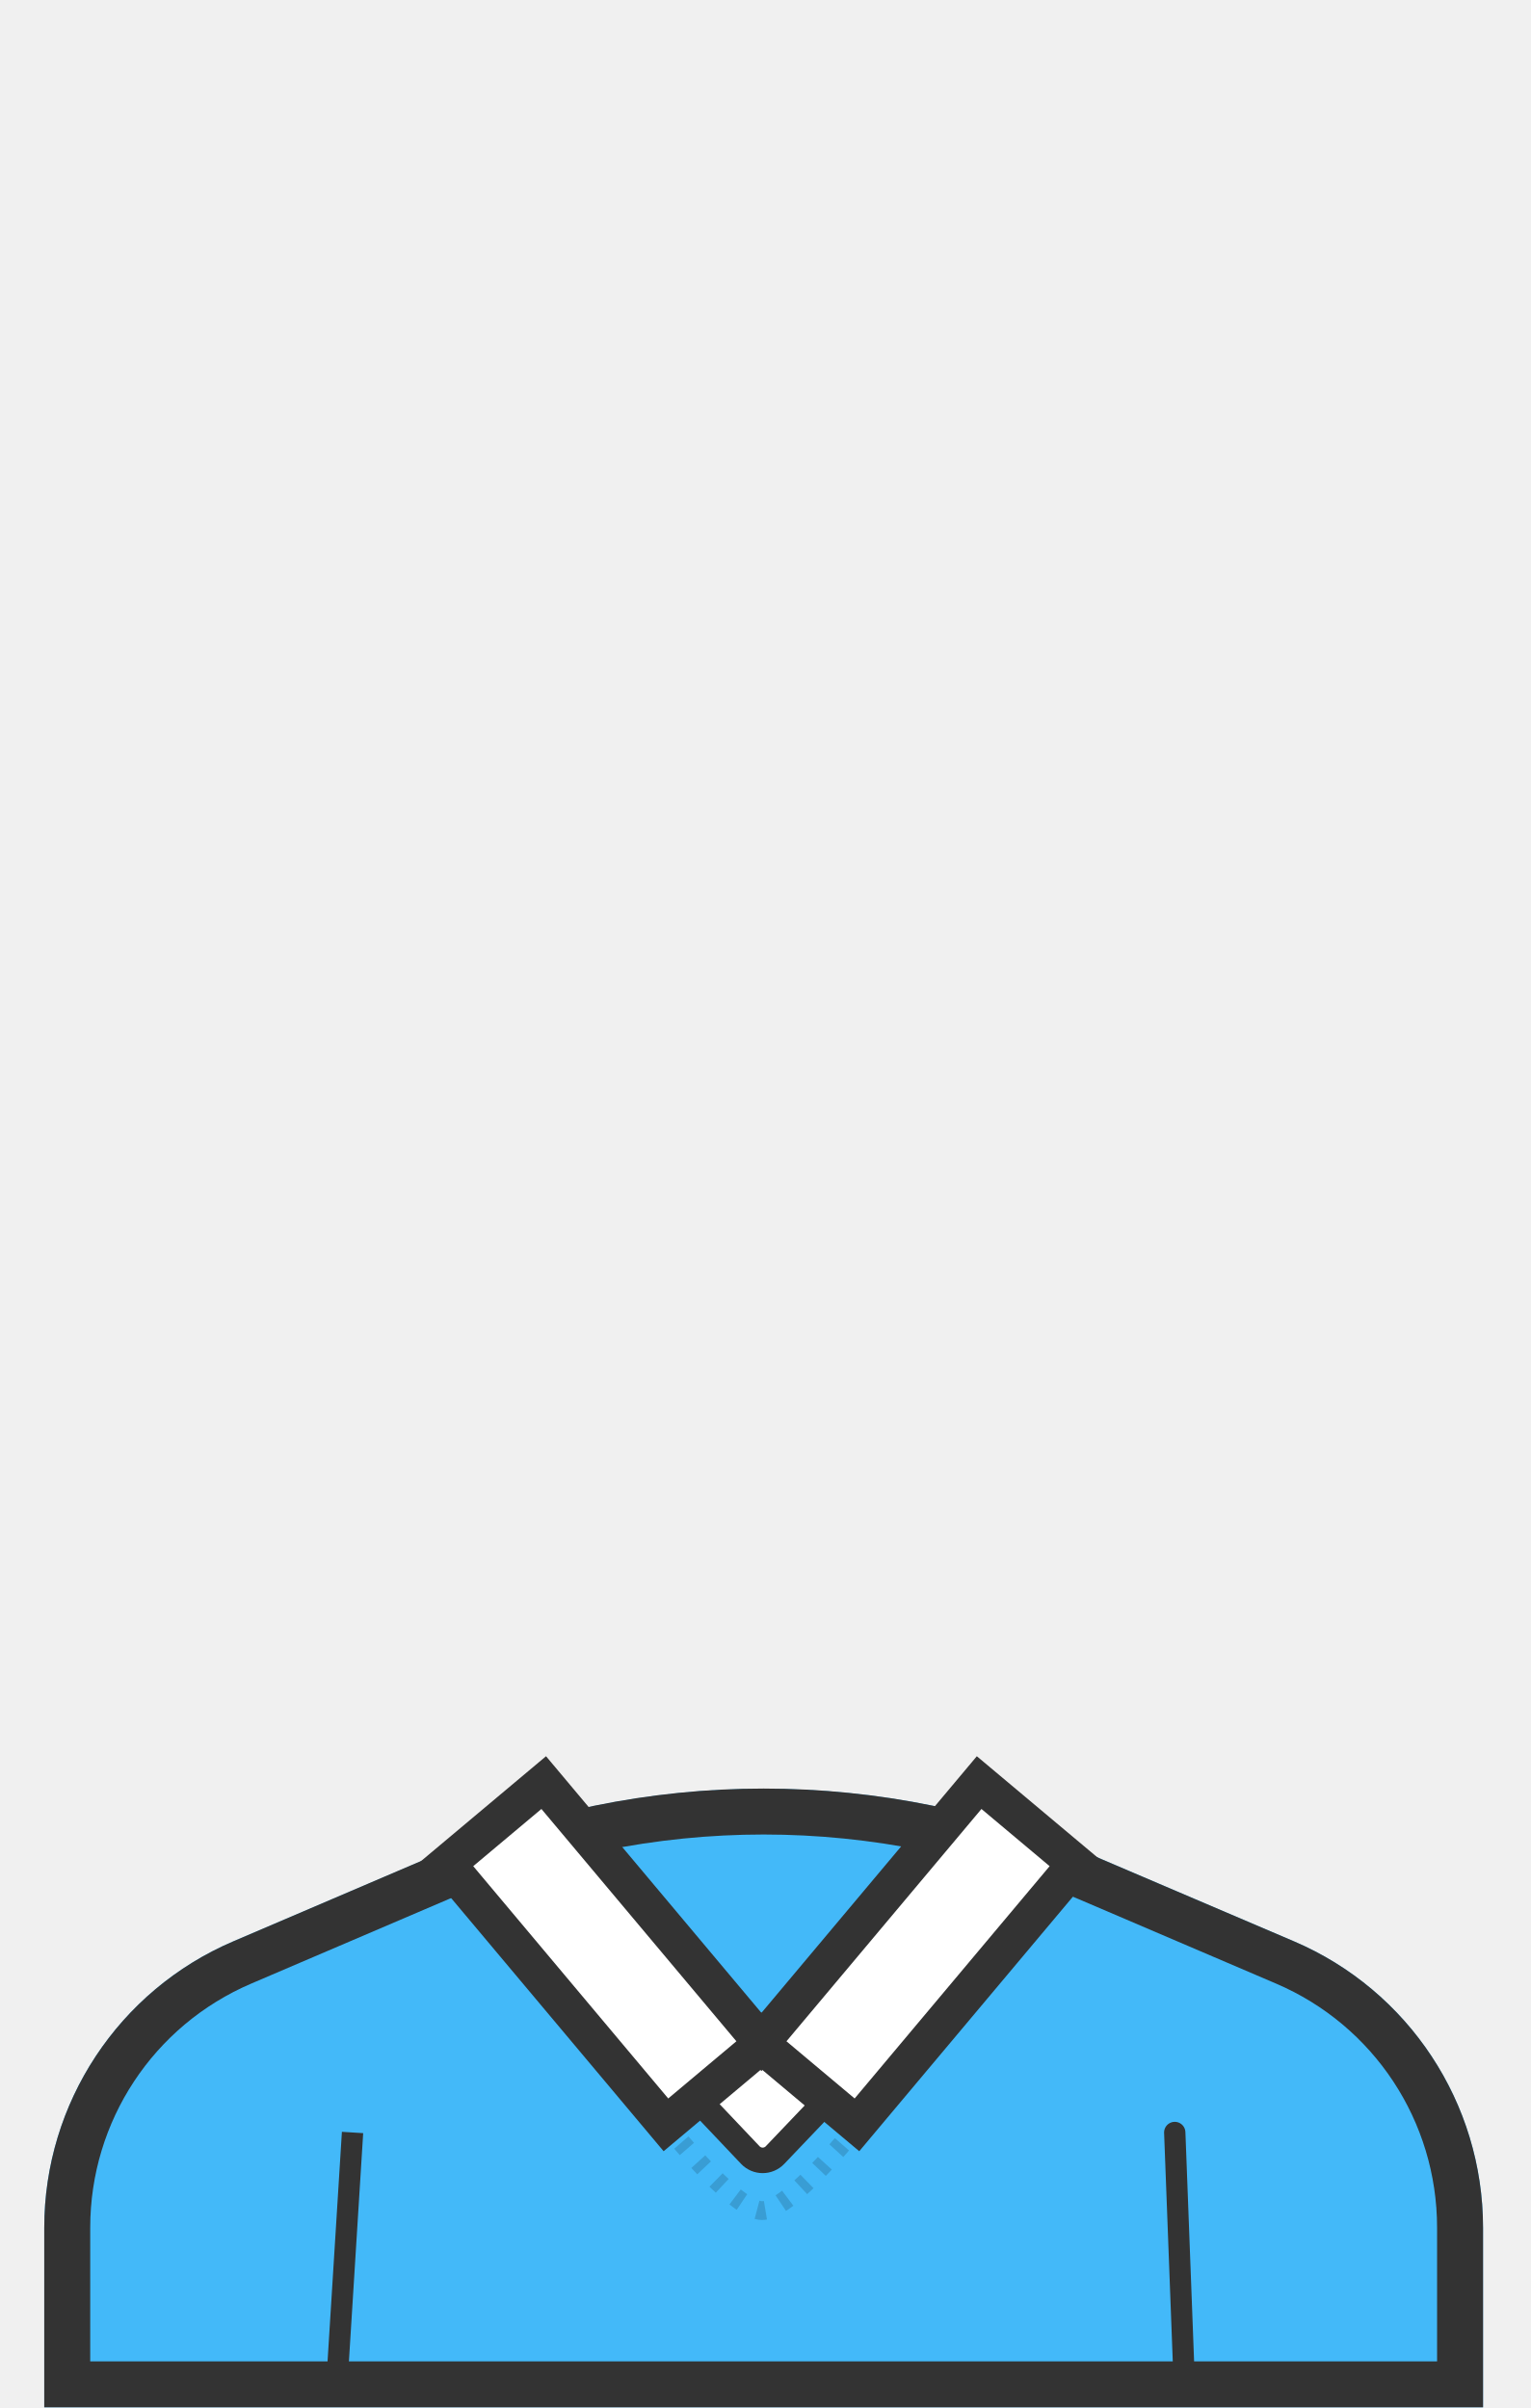
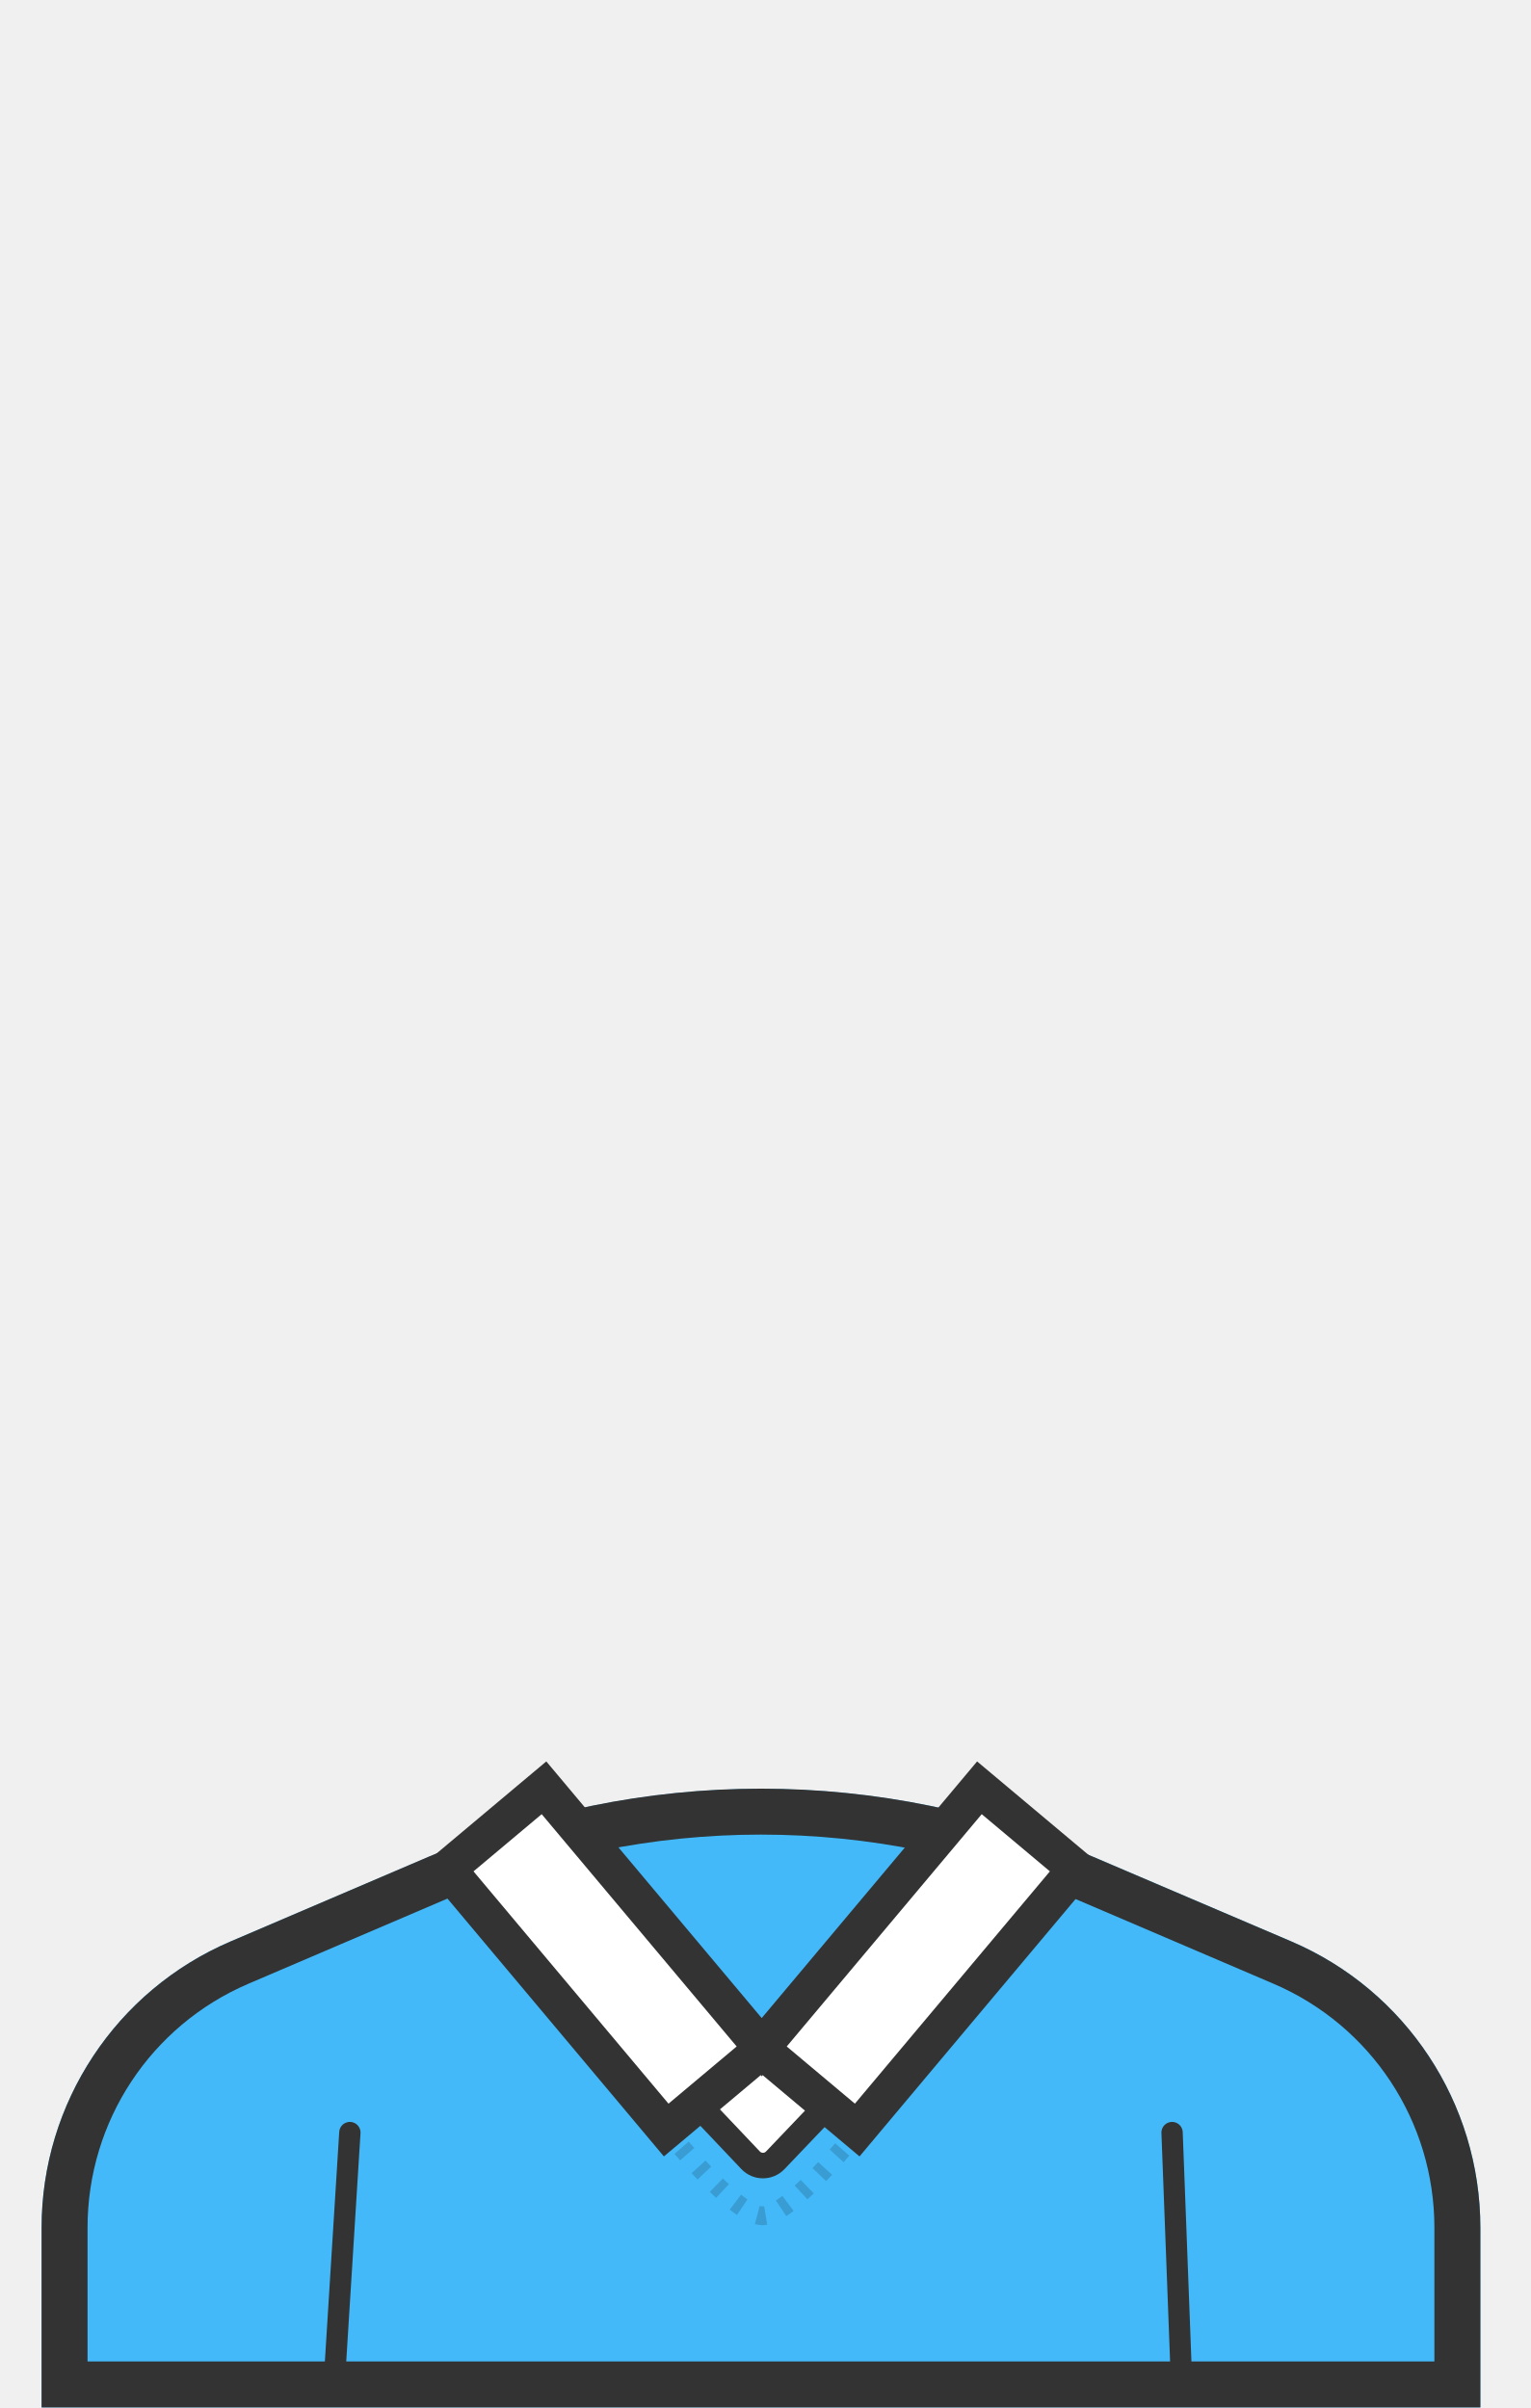
- <svg xmlns="http://www.w3.org/2000/svg" width="899" height="1415" fill="none">
-   <path d="M26 1051h845.2v363.6H26z" />
-   <path fill-rule="evenodd" clip-rule="evenodd" d="M871.2 1309.4v-.4c0-73.2-43.7-139.4-111-168.2L643.6 1091c-61.6-26.4-127.9-39.9-195-39.9-67 0-133.3 13.6-195 39.9L137 1140.8c-67.3 28.8-111 95-111 168.2v105.6h845.2v-105.2z" fill="#43B9F9" />
-   <path d="M690.1 1253.1l5.4 142.4m-488.4-142.4l-8.9 142.4 8.9-142.4z" stroke="#333" stroke-width="12.523" stroke-linecap="round" />
-   <path d="M448.6 1078c31.5 0 63.2 3.2 94.1 9.5 30.9 6.3 61.3 15.8 90.3 28.2l116.6 49.9c57.5 24.6 94.6 80.9 94.6 143.4v78.6H53V1309c0-62.5 37.1-118.8 94.6-143.4l116.6-49.9c29-12.4 59.4-21.9 90.3-28.2 30.9-6.3 62.6-9.5 94.1-9.5zm0-27c-67 0-133.3 13.6-195 39.9L137 1140.8c-67.3 28.8-111 95-111 168.2v105.6h845.2V1309c0-73.2-43.7-139.4-111-168.2L643.6 1091c-61.7-26.4-128-40-195-40z" fill="#333" />
-   <path d="M278 1063h338.592v236H278z" />
-   <path opacity=".15" d="M363 1212s62.925 87 84.746 87c21.821 0 85.254-87 85.254-87" stroke="#000" stroke-width="11.05" stroke-dasharray="5 10" />
-   <path d="M455.26 1266.39c-3.949 4.14-10.56 4.13-14.496-.03L287.852 1105c125.568 114.05 195.939 113.29 321.296 0L455.26 1266.39z" fill="#fff" stroke="#333" stroke-width="15" />
-   <path d="M326.475 1055.93l-7.071-8.43-8.427 7.07-40.048 33.61-8.426 7.07 7.07 8.43 114.544 136.5 7.071 8.43 8.426-7.07 40.048-33.61 7.634-6.4 7.633 6.4 40.048 33.61 8.427 7.07 7.07-8.43 114.544-136.5 7.071-8.43-8.427-7.07-40.048-33.61-8.426-7.07-7.071 8.43-114.544 136.51-6.277 7.48-6.278-7.48-114.543-136.51z" fill="#fff" stroke="#333" stroke-width="22" />
+ <svg xmlns="http://www.w3.org/2000/svg" width="899" height="1415">
+   <path d="M869.626 1309.453v-.4c0-73.2-43.7-139.4-111-168.2l-116.6-49.8c-61.6-26.4-127.9-39.9-195-39.9-67 0-133.3 13.6-195 39.9l-116.6 49.8c-67.3 28.8-111 95-111 168.2v105.6h845.2z" fill="#43b9f9" fill-rule="evenodd" />
+   <path d="M205.526 1253.153l-8.9 142.4m491.9-142.4l5.4 142.4" fill="none" stroke="#333" stroke-width="12.523" stroke-linecap="round" />
+   <path d="M447.026 1078.053c31.5 0 63.2 3.2 94.1 9.5 30.9 6.3 61.3 15.8 90.3 28.2l116.6 49.9c57.5 24.6 94.6 80.9 94.6 143.4v78.6h-791.2v-78.6c0-62.5 37.1-118.8 94.6-143.4l116.6-49.9c29-12.4 59.4-21.9 90.3-28.2 30.9-6.3 62.6-9.5 94.1-9.5zm0-27c-67 0-133.3 13.6-195 39.9l-116.6 49.9c-67.3 28.8-111 95-111 168.2v105.6h845.2v-105.6c0-73.2-43.7-139.4-111-168.2l-116.6-49.8c-61.7-26.4-128-40-195-40z" fill="#333" />
+   <path d="M278.16 1066.053h338.592v236H278.16z" fill="none" />
+   <path d="M363.16 1215.053s62.925 87 84.746 87c21.821 0 85.254-87 85.254-87" opacity=".15" fill="none" stroke="#000" stroke-width="11.05" stroke-dasharray="5,10" />
+   <path d="M455.42 1269.443c-3.949 4.14-10.56 4.13-14.496-.03l-152.912-161.36c125.568 114.05 195.939 113.29 321.296 0z" fill="#fff" stroke="#333" stroke-width="15" />
+   <path d="M326.635 1058.983l-7.071-8.43-8.427 7.07-40.048 33.61-8.426 7.07 7.07 8.43 114.544 136.5 7.071 8.43 8.426-7.07 40.048-33.61 7.634-6.4 7.633 6.4 40.048 33.61 8.427 7.07 7.07-8.43 114.544-136.5 7.071-8.43-8.427-7.07-40.048-33.61-8.426-7.07-7.071 8.43-114.544 136.51-6.277 7.48-6.278-7.48z" fill="#fff" stroke="#333" stroke-width="22" />
</svg>
